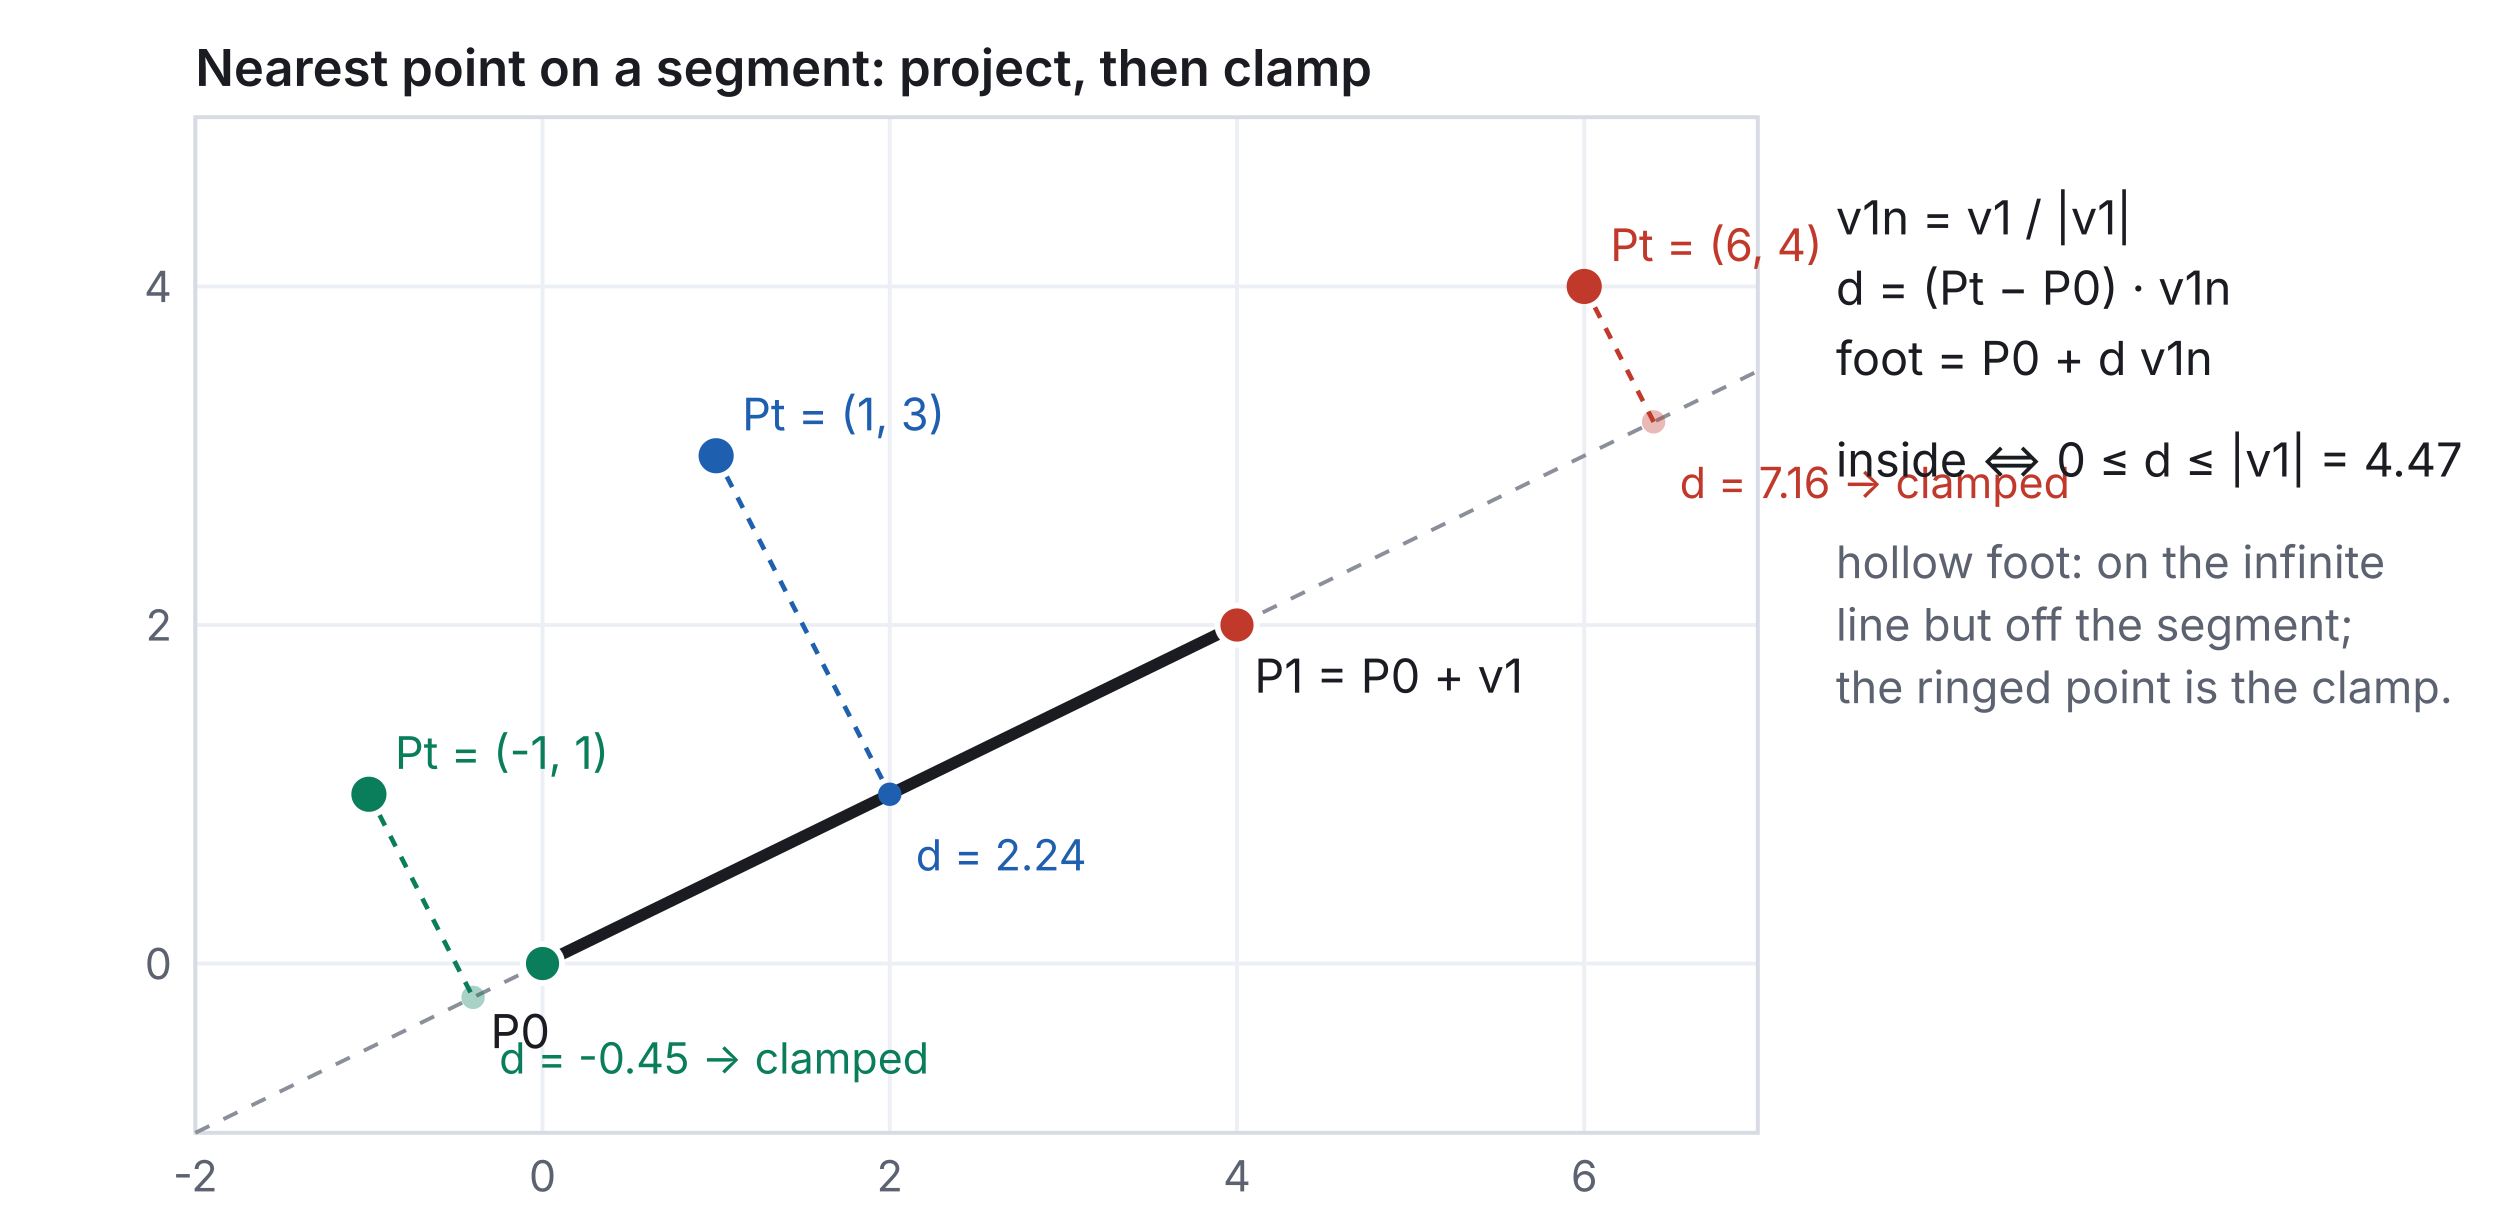
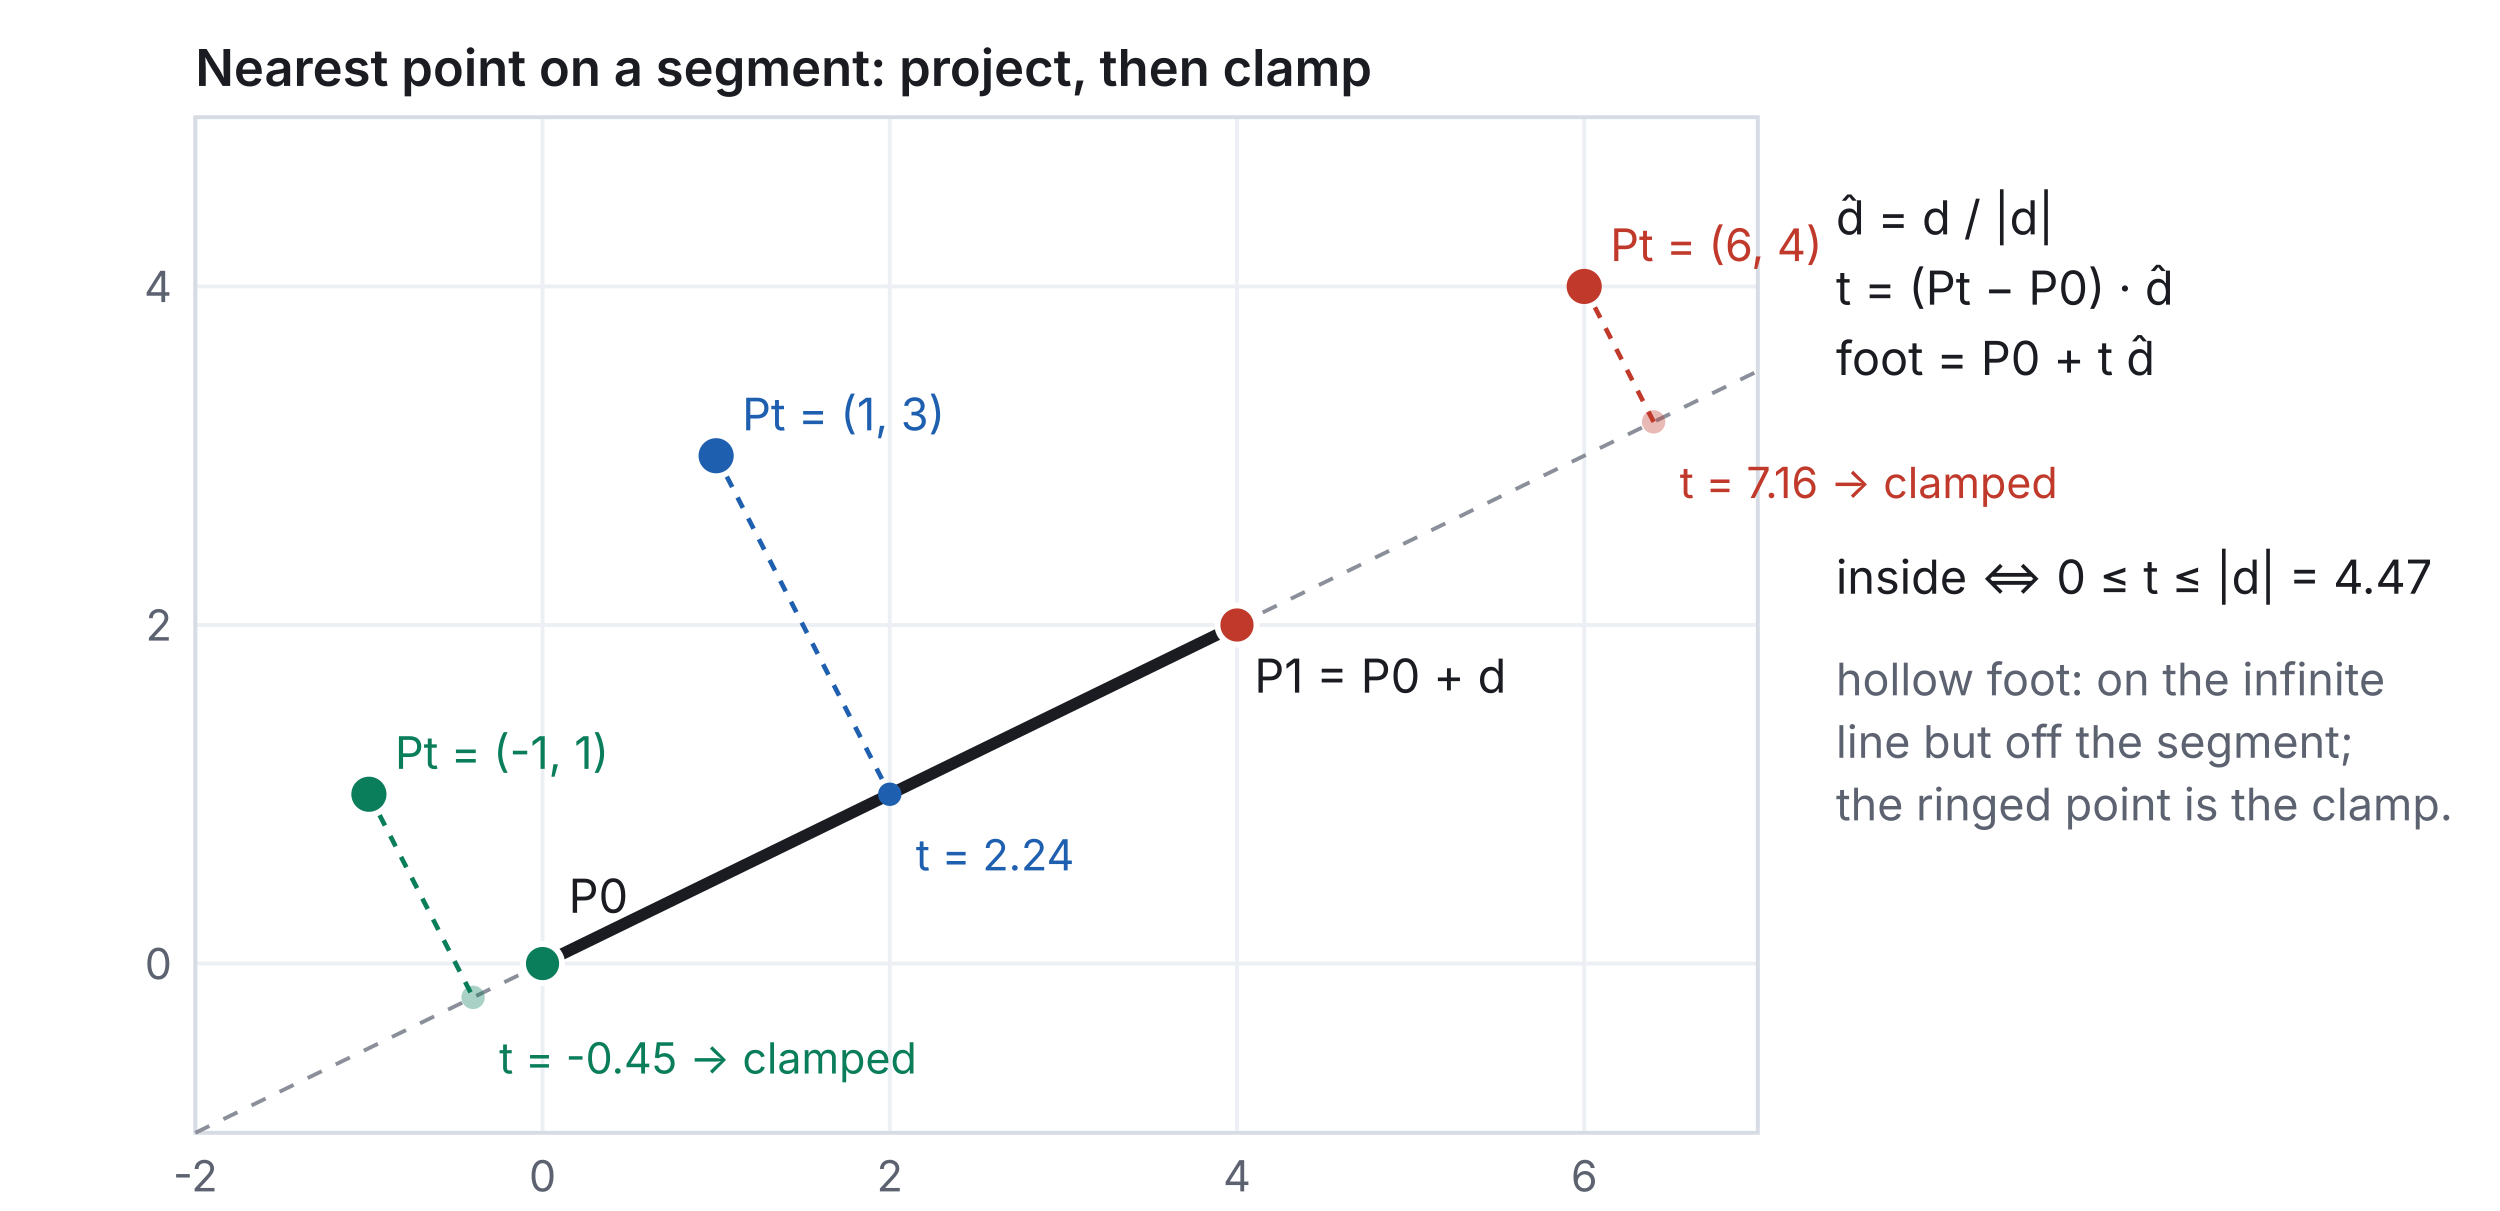
<svg xmlns="http://www.w3.org/2000/svg" viewBox="0 0 640 310" width="640" height="310" font-family="system-ui, -apple-system, Segoe UI, sans-serif" font-size="12" fill="#1a1c22">
  <rect width="640" height="310" fill="#ffffff" />
  <line x1="50" y1="30" x2="50" y2="290" stroke="#eceff4" />
  <line x1="138.89" y1="30" x2="138.89" y2="290" stroke="#eceff4" />
  <line x1="227.78" y1="30" x2="227.78" y2="290" stroke="#eceff4" />
  <line x1="316.67" y1="30" x2="316.67" y2="290" stroke="#eceff4" />
  <line x1="405.56" y1="30" x2="405.56" y2="290" stroke="#eceff4" />
  <line x1="50" y1="246.67" x2="450" y2="246.67" stroke="#eceff4" />
  <line x1="50" y1="160" x2="450" y2="160" stroke="#eceff4" />
  <line x1="50" y1="73.33" x2="450" y2="73.33" stroke="#eceff4" />
  <rect x="50" y="30" width="400" height="260" fill="none" stroke="#d7dbe3" />
  <text x="50" y="305" text-anchor="middle" fill="#5c6270" font-size="11">-2</text>
  <text x="138.89" y="305" text-anchor="middle" fill="#5c6270" font-size="11">0</text>
  <text x="227.78" y="305" text-anchor="middle" fill="#5c6270" font-size="11">2</text>
  <text x="316.67" y="305" text-anchor="middle" fill="#5c6270" font-size="11">4</text>
  <text x="405.56" y="305" text-anchor="middle" fill="#5c6270" font-size="11">6</text>
  <text x="44" y="250.67" text-anchor="end" fill="#5c6270" font-size="11">0</text>
  <text x="44" y="164" text-anchor="end" fill="#5c6270" font-size="11">2</text>
  <text x="44" y="77.33" text-anchor="end" fill="#5c6270" font-size="11">4</text>
  <text x="50" y="22" font-weight="600" font-size="13">Nearest point on a segment: project, then clamp</text>
  <polyline fill="none" stroke="#8a8f9a" stroke-linejoin="round" stroke-dasharray="4 4" stroke-width="1" points="50,290 450,95" />
  <polyline fill="none" stroke="#1a1c22" stroke-linejoin="round" stroke-width="3" points="138.89,246.67 316.67,160" />
  <circle cx="138.89" cy="246.67" r="4" fill="#1a1c22" />
  <circle cx="316.67" cy="160" r="4" fill="#1a1c22" />
-   <text x="125.56" y="268.33" font-size="12">P0</text>
-   <text x="321.11" y="177.33" font-size="12">P1 = P0 + v1</text>
+   <text x="145.56" y="233.67" font-size="12">P0</text>
+   <text x="321.11" y="177.33" font-size="12">P1 = P0 + d</text>
  <circle cx="183.33" cy="116.67" r="4.5" fill="#1f5fb0" />
  <text x="190" y="110.17" font-size="11.5" fill="#1f5fb0">Pt = (1, 3)</text>
  <polyline fill="none" stroke="#1f5fb0" stroke-linejoin="round" stroke-dasharray="3 3" stroke-width="1.2" points="183.33,116.67 227.78,203.33" />
  <circle cx="227.78" cy="203.33" r="3" fill="#1f5fb0" />
-   <text x="234.44" y="222.83" font-size="11" fill="#1f5fb0">d = 2.24</text>
+   <text x="234.44" y="222.83" font-size="11" fill="#1f5fb0">t = 2.24</text>
  <circle cx="405.56" cy="73.33" r="4.5" fill="#c0392b" />
  <text x="412.22" y="66.83" font-size="11.5" fill="#c0392b">Pt = (6, 4)</text>
  <polyline fill="none" stroke="#c0392b" stroke-linejoin="round" stroke-dasharray="3 3" stroke-width="1.2" points="405.56,73.33 423.33,108" />
  <circle cx="423.33" cy="108" r="3" fill="#c0392b" fill-opacity="0.35" />
  <circle cx="316.67" cy="160" r="5" fill="#c0392b" stroke="#fff" stroke-width="1.5" />
-   <text x="430" y="127.5" font-size="11" fill="#c0392b">d = 7.16  → clamped</text>
+   <text x="430" y="127.5" font-size="11" fill="#c0392b">t = 7.16  → clamped</text>
  <circle cx="94.44" cy="203.33" r="4.5" fill="#0a7d5a" />
  <text x="101.11" y="196.83" font-size="11.5" fill="#0a7d5a">Pt = (-1, 1)</text>
  <polyline fill="none" stroke="#0a7d5a" stroke-linejoin="round" stroke-dasharray="3 3" stroke-width="1.2" points="94.44,203.33 121.11,255.33" />
  <circle cx="121.11" cy="255.33" r="3" fill="#0a7d5a" fill-opacity="0.35" />
  <circle cx="138.89" cy="246.67" r="5" fill="#0a7d5a" stroke="#fff" stroke-width="1.5" />
-   <text x="127.78" y="274.83" font-size="11" fill="#0a7d5a">d = -0.45  → clamped</text>
-   <text x="470" y="60" font-size="12">v1n = v1 / |v1|</text>
-   <text x="470" y="78" font-size="12">d = (Pt − P0) · v1n</text>
-   <text x="470" y="96" font-size="12">foot = P0 + d v1n</text>
-   <text x="470" y="122" font-size="12">inside ⇔ 0 ≤ d ≤ |v1| = 4.47</text>
-   <text x="470" y="148" font-size="11.5" fill="#5c6270">hollow foot: on the infinite</text>
-   <text x="470" y="164" font-size="11.5" fill="#5c6270">line but off the segment;</text>
-   <text x="470" y="180" font-size="11.5" fill="#5c6270">the ringed point is the clamp.</text>
+   <text x="127.78" y="274.83" font-size="11" fill="#0a7d5a">t = -0.45  → clamped</text>
+   <text x="470" y="60" font-size="12">d̂ = d / |d|</text>
+   <text x="470" y="78" font-size="12">t = (Pt − P0) · d̂</text>
+   <text x="470" y="96" font-size="12">foot = P0 + t d̂</text>
+   <text x="470" y="152" font-size="12">inside ⇔ 0 ≤ t ≤ |d| = 4.47</text>
+   <text x="470" y="178" font-size="11.5" fill="#5c6270">hollow foot: on the infinite</text>
+   <text x="470" y="194" font-size="11.5" fill="#5c6270">line but off the segment;</text>
+   <text x="470" y="210" font-size="11.5" fill="#5c6270">the ringed point is the clamp.</text>
</svg>
